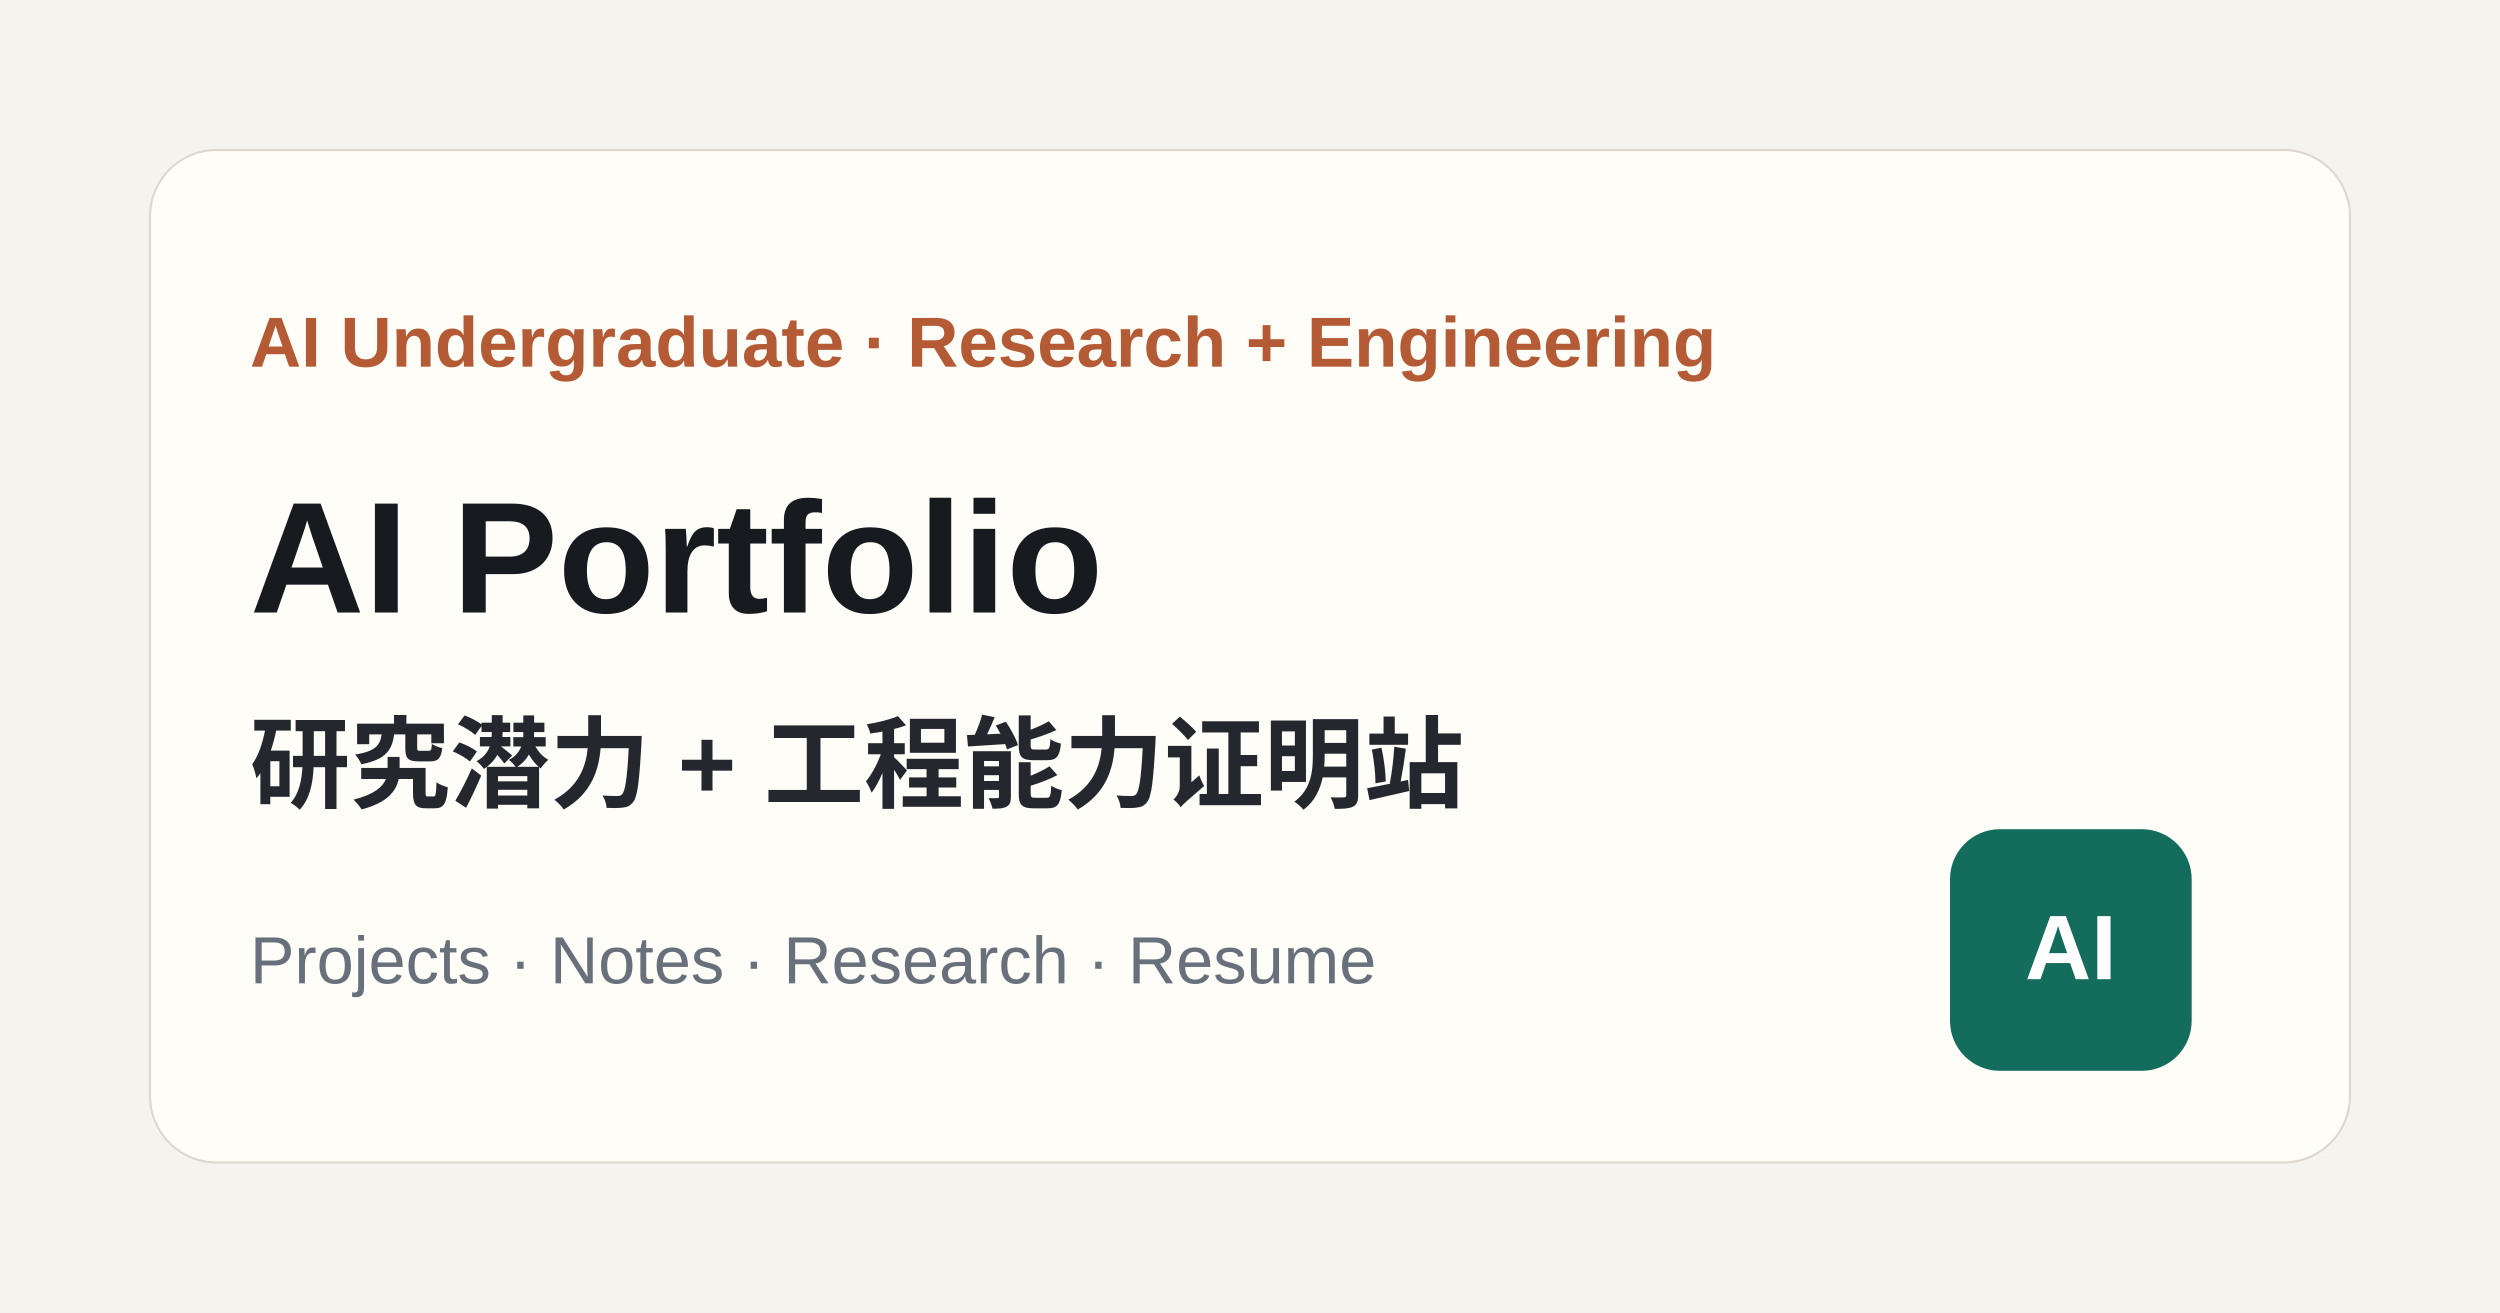
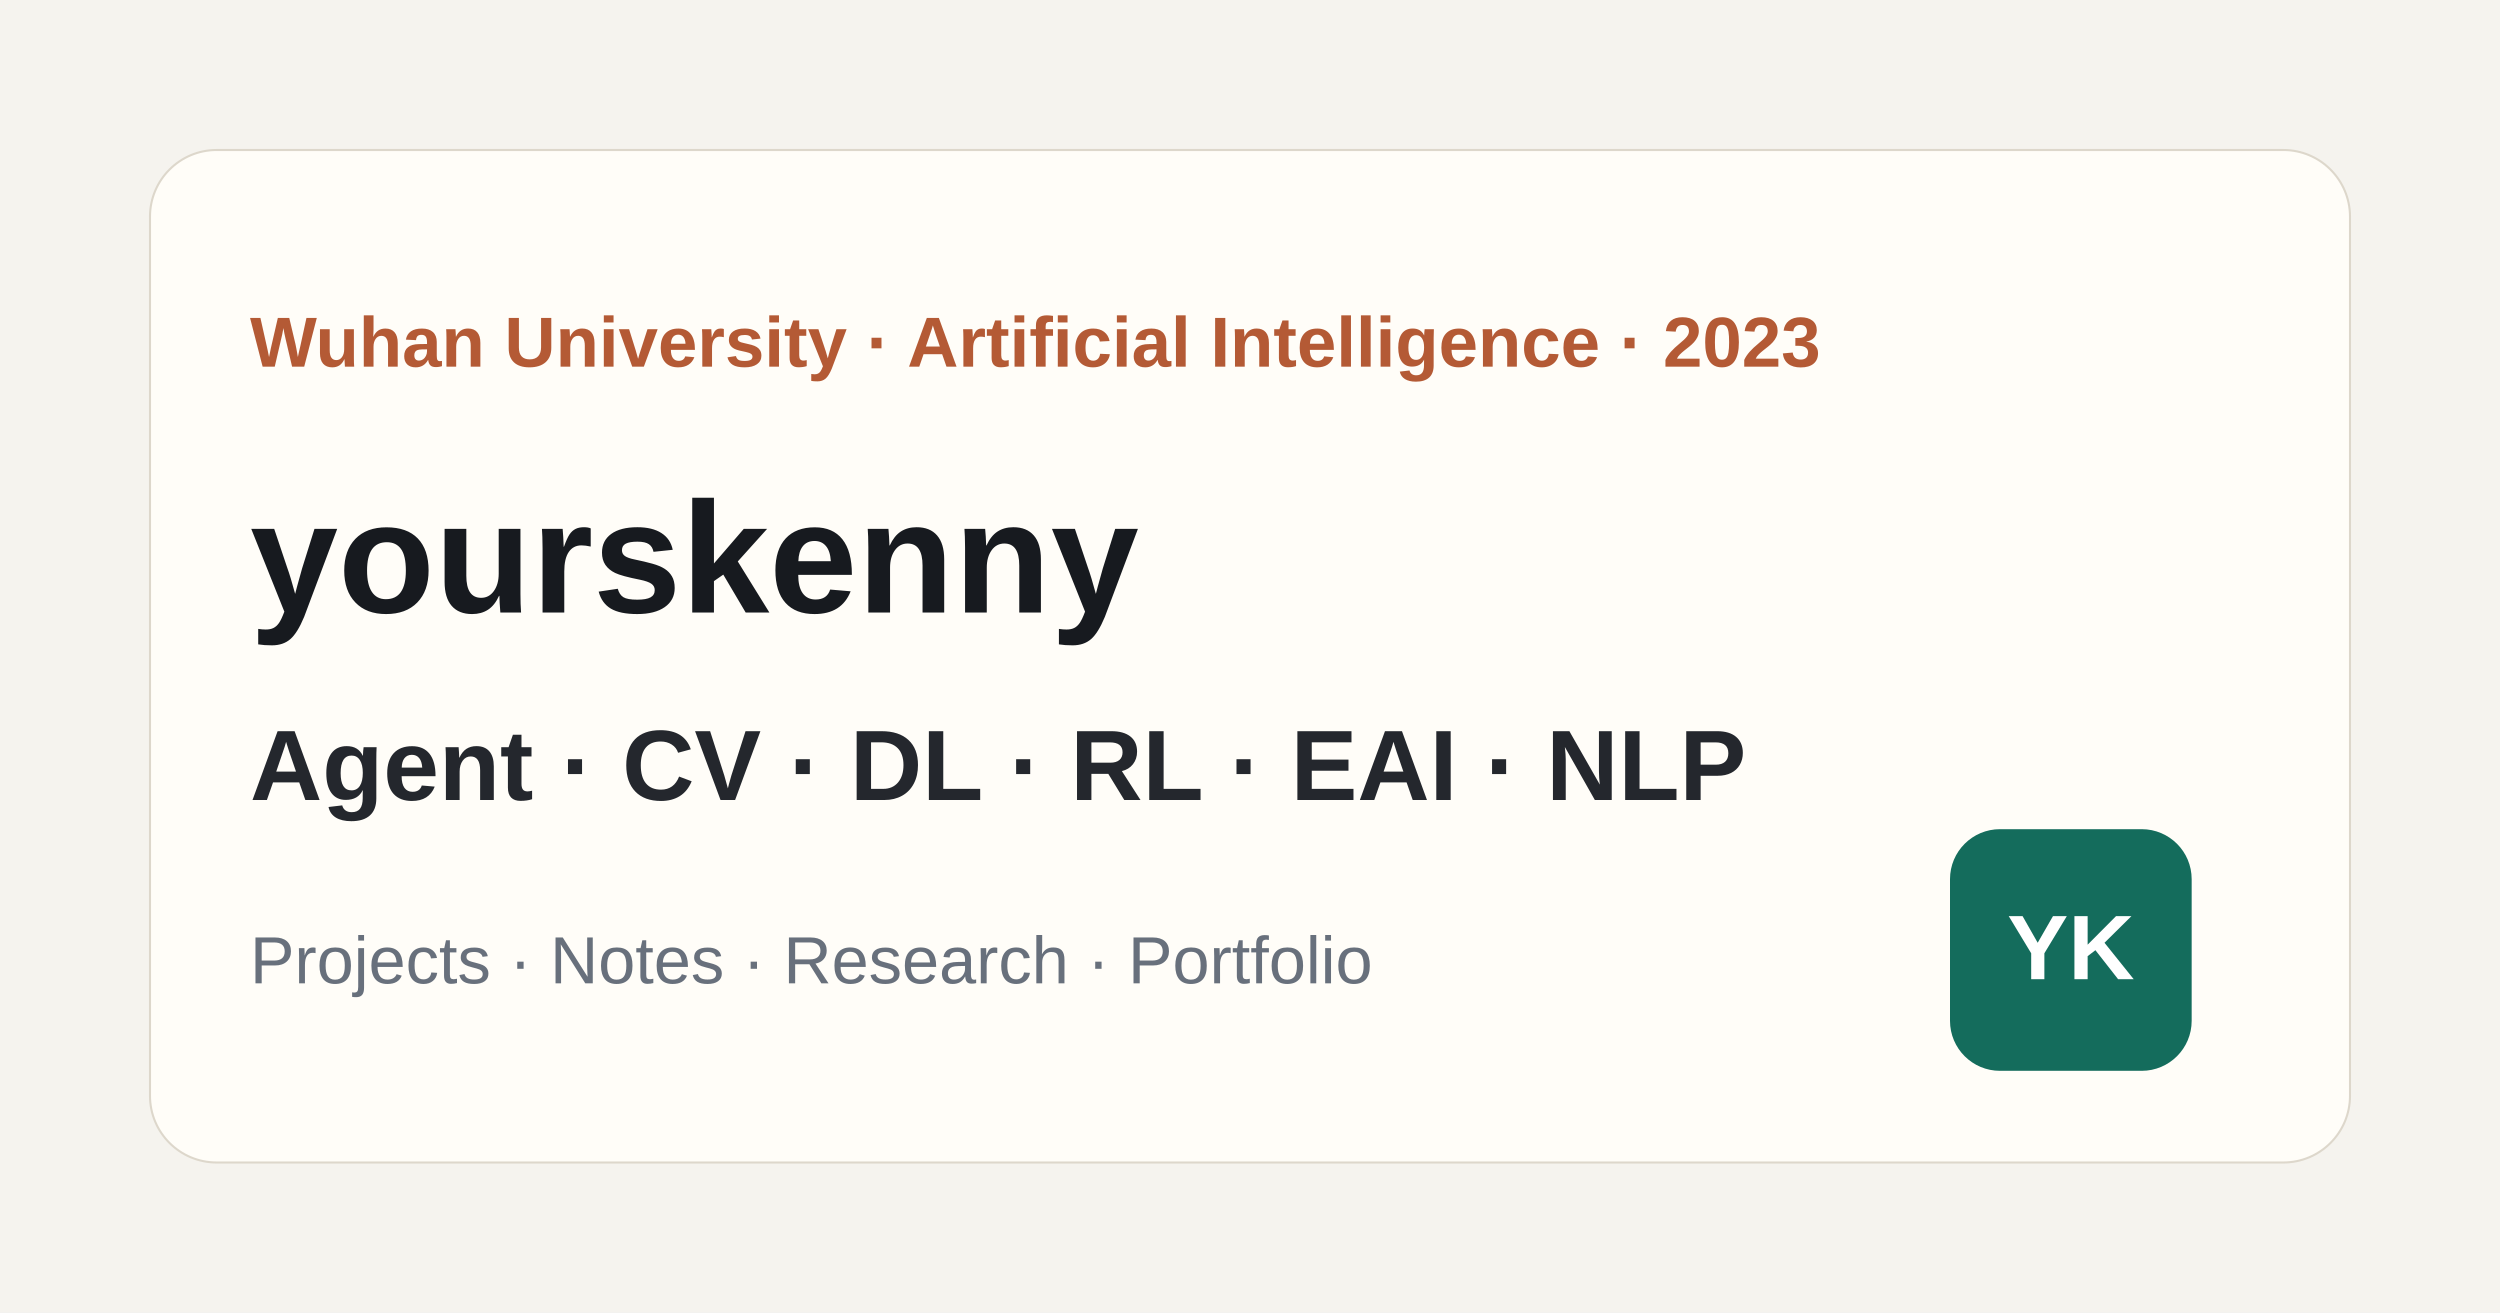
<svg xmlns="http://www.w3.org/2000/svg" viewBox="0 0 1200 630">
  <rect width="1200" height="630" fill="#f5f3ee" />
  <rect x="72" y="72" width="1056" height="486" rx="32" fill="#fffdf8" stroke="#ddd7cb" />
-   <text x="120" y="176" fill="#b45a35" font-family="Arial, sans-serif" font-size="34" font-weight="800">AI Undergraduate · Research + Engineering</text>
-   <text x="120" y="294" fill="#171a1f" font-family="Arial, sans-serif" font-size="76" font-weight="900">AI Portfolio</text>
-   <text x="120" y="384" fill="#24272d" font-family="Arial, sans-serif" font-size="48" font-weight="800">研究潜力 + 工程能力证明站</text>
-   <text x="120" y="472" fill="#68707c" font-family="Arial, sans-serif" font-size="32">Projects · Notes · Research · Resume</text>
+   <text x="120" y="176" fill="#b45a35" font-family="Arial, sans-serif" font-size="34" font-weight="800">Wuhan University · Artificial Intelligence · 2023</text>
+   <text x="120" y="294" fill="#171a1f" font-family="Arial, sans-serif" font-size="76" font-weight="900">yourskenny</text>
+   <text x="120" y="384" fill="#24272d" font-family="Arial, sans-serif" font-size="48" font-weight="800">Agent · CV · DL · RL · EAI · NLP</text>
+   <text x="120" y="472" fill="#68707c" font-family="Arial, sans-serif" font-size="32">Projects · Notes · Research · Portfolio</text>
  <rect x="936" y="398" width="116" height="116" rx="24" fill="#146c5c" />
-   <text x="994" y="470" text-anchor="middle" fill="#ffffff" font-family="Arial, sans-serif" font-size="44" font-weight="900">AI</text>
+   <text x="994" y="470" text-anchor="middle" fill="#ffffff" font-family="Arial, sans-serif" font-size="44" font-weight="900">YK</text>
</svg>
